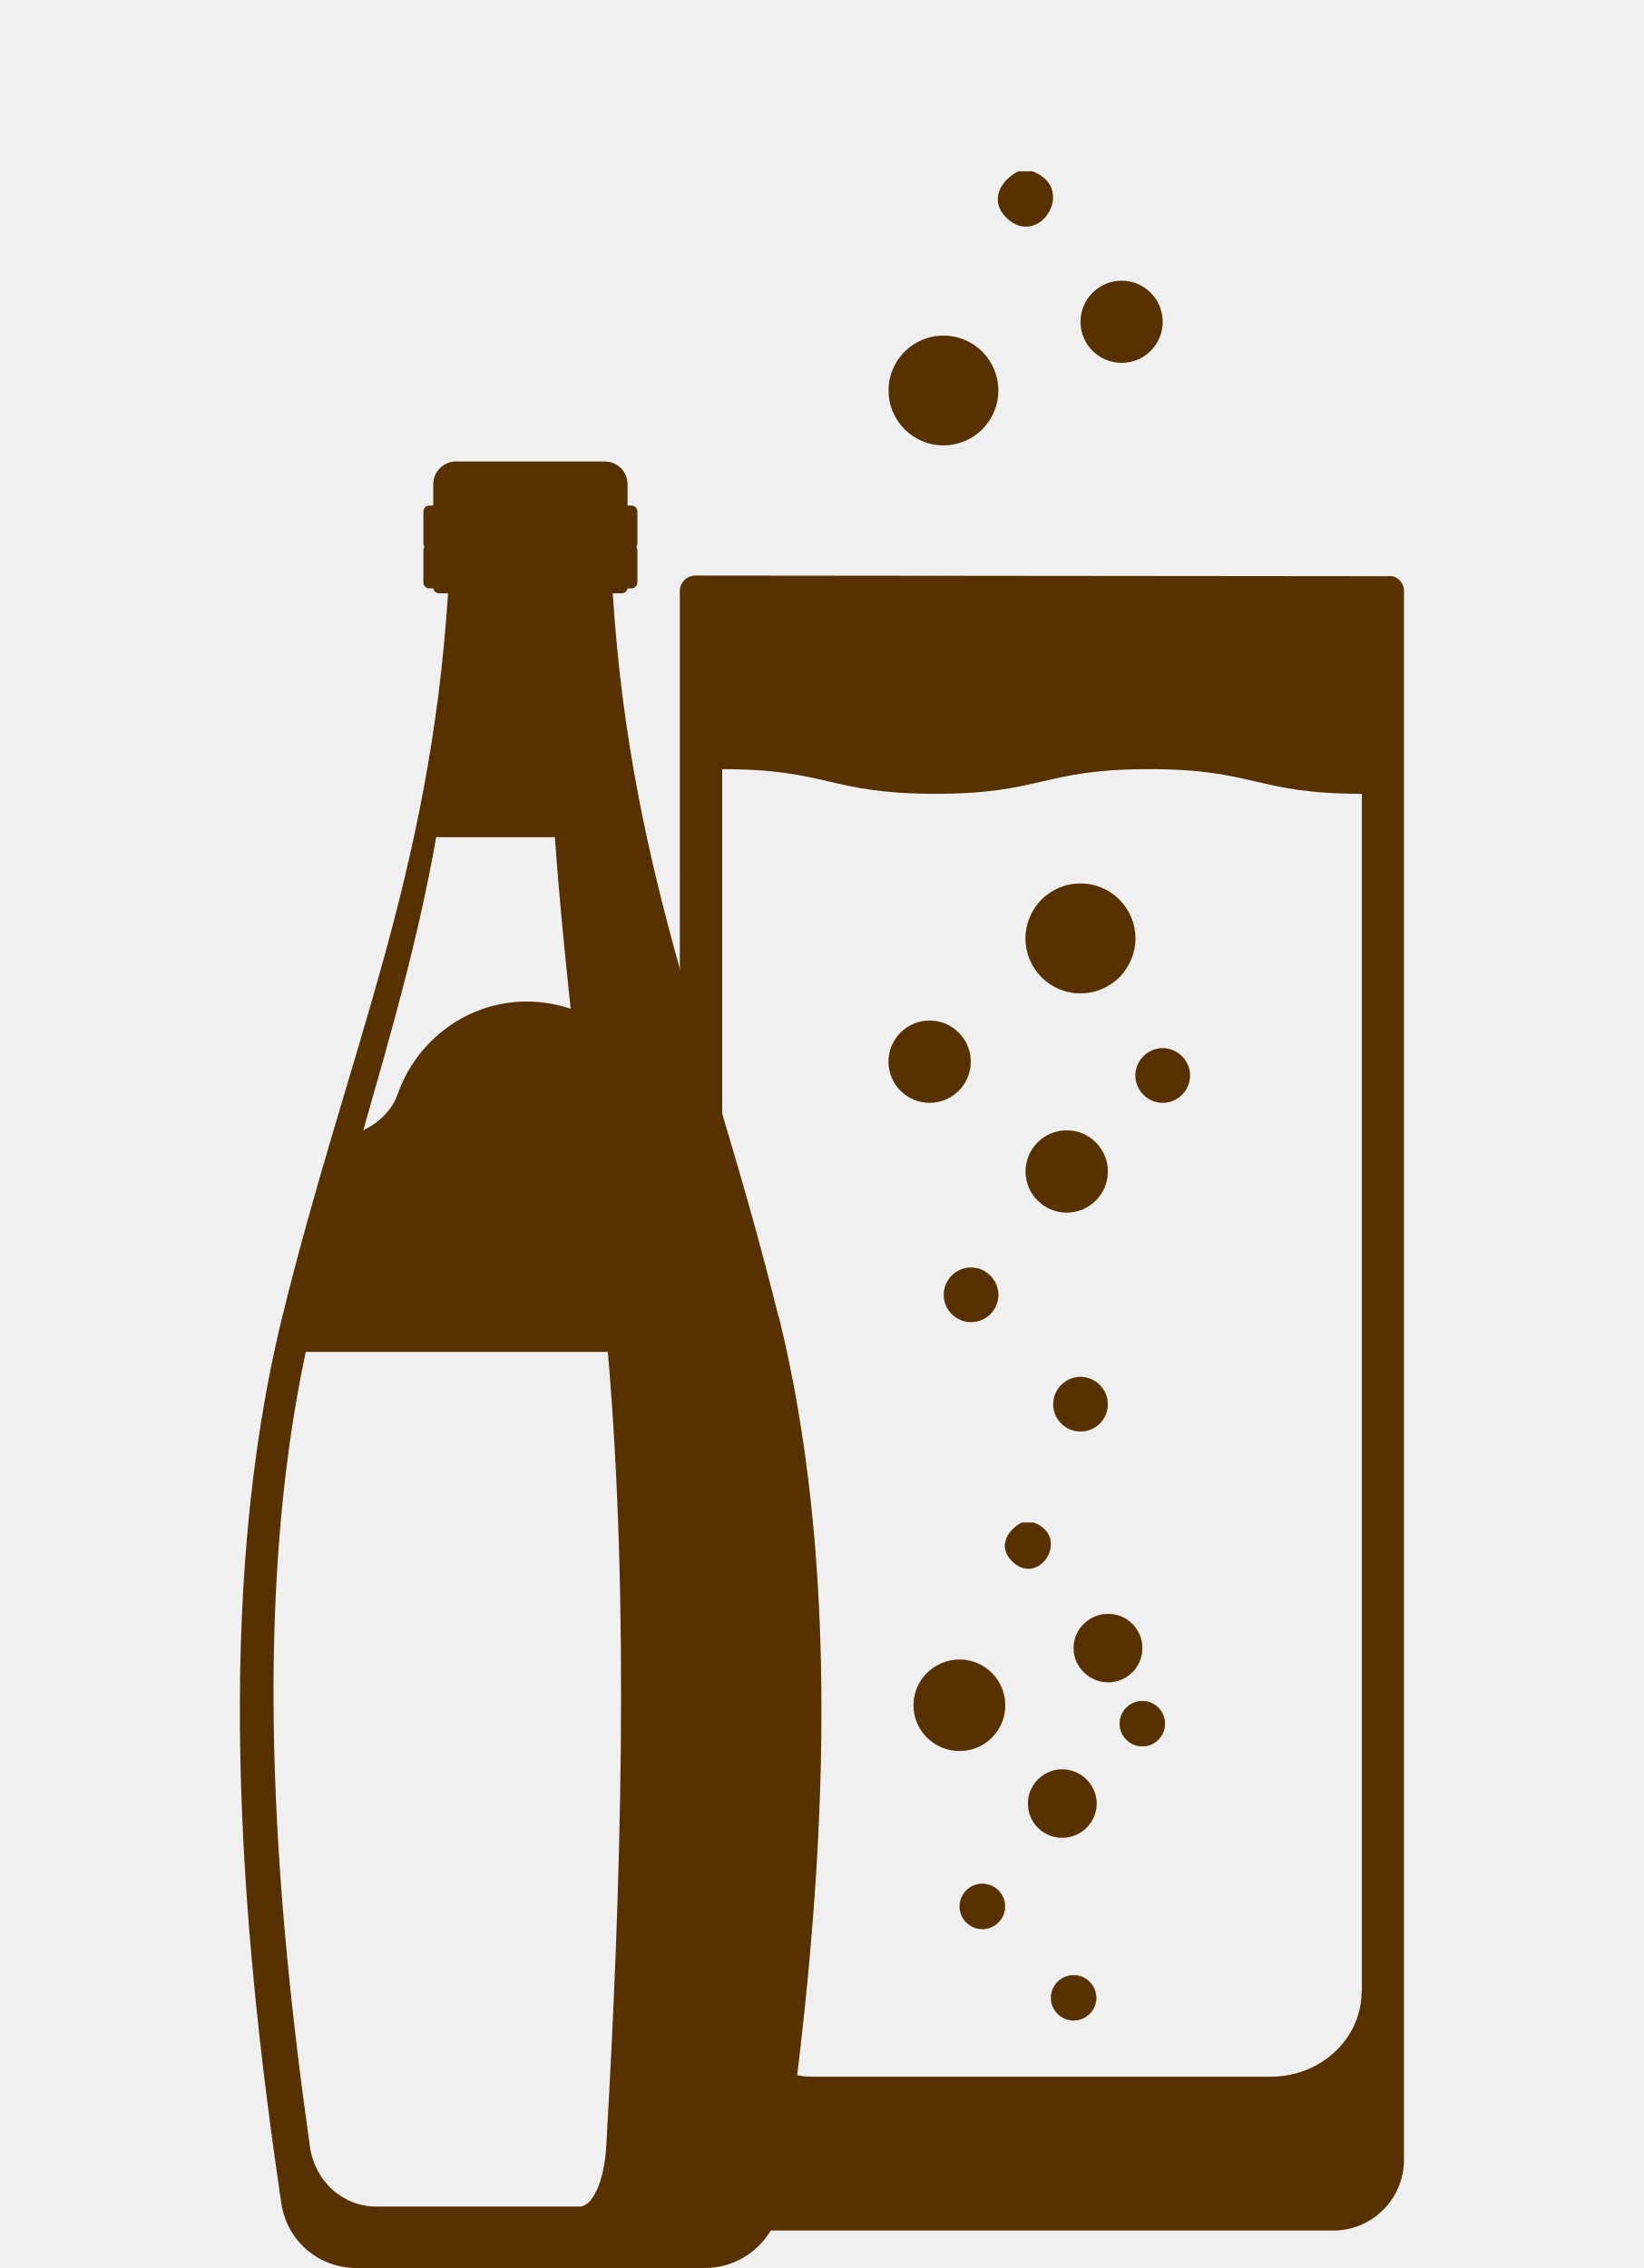
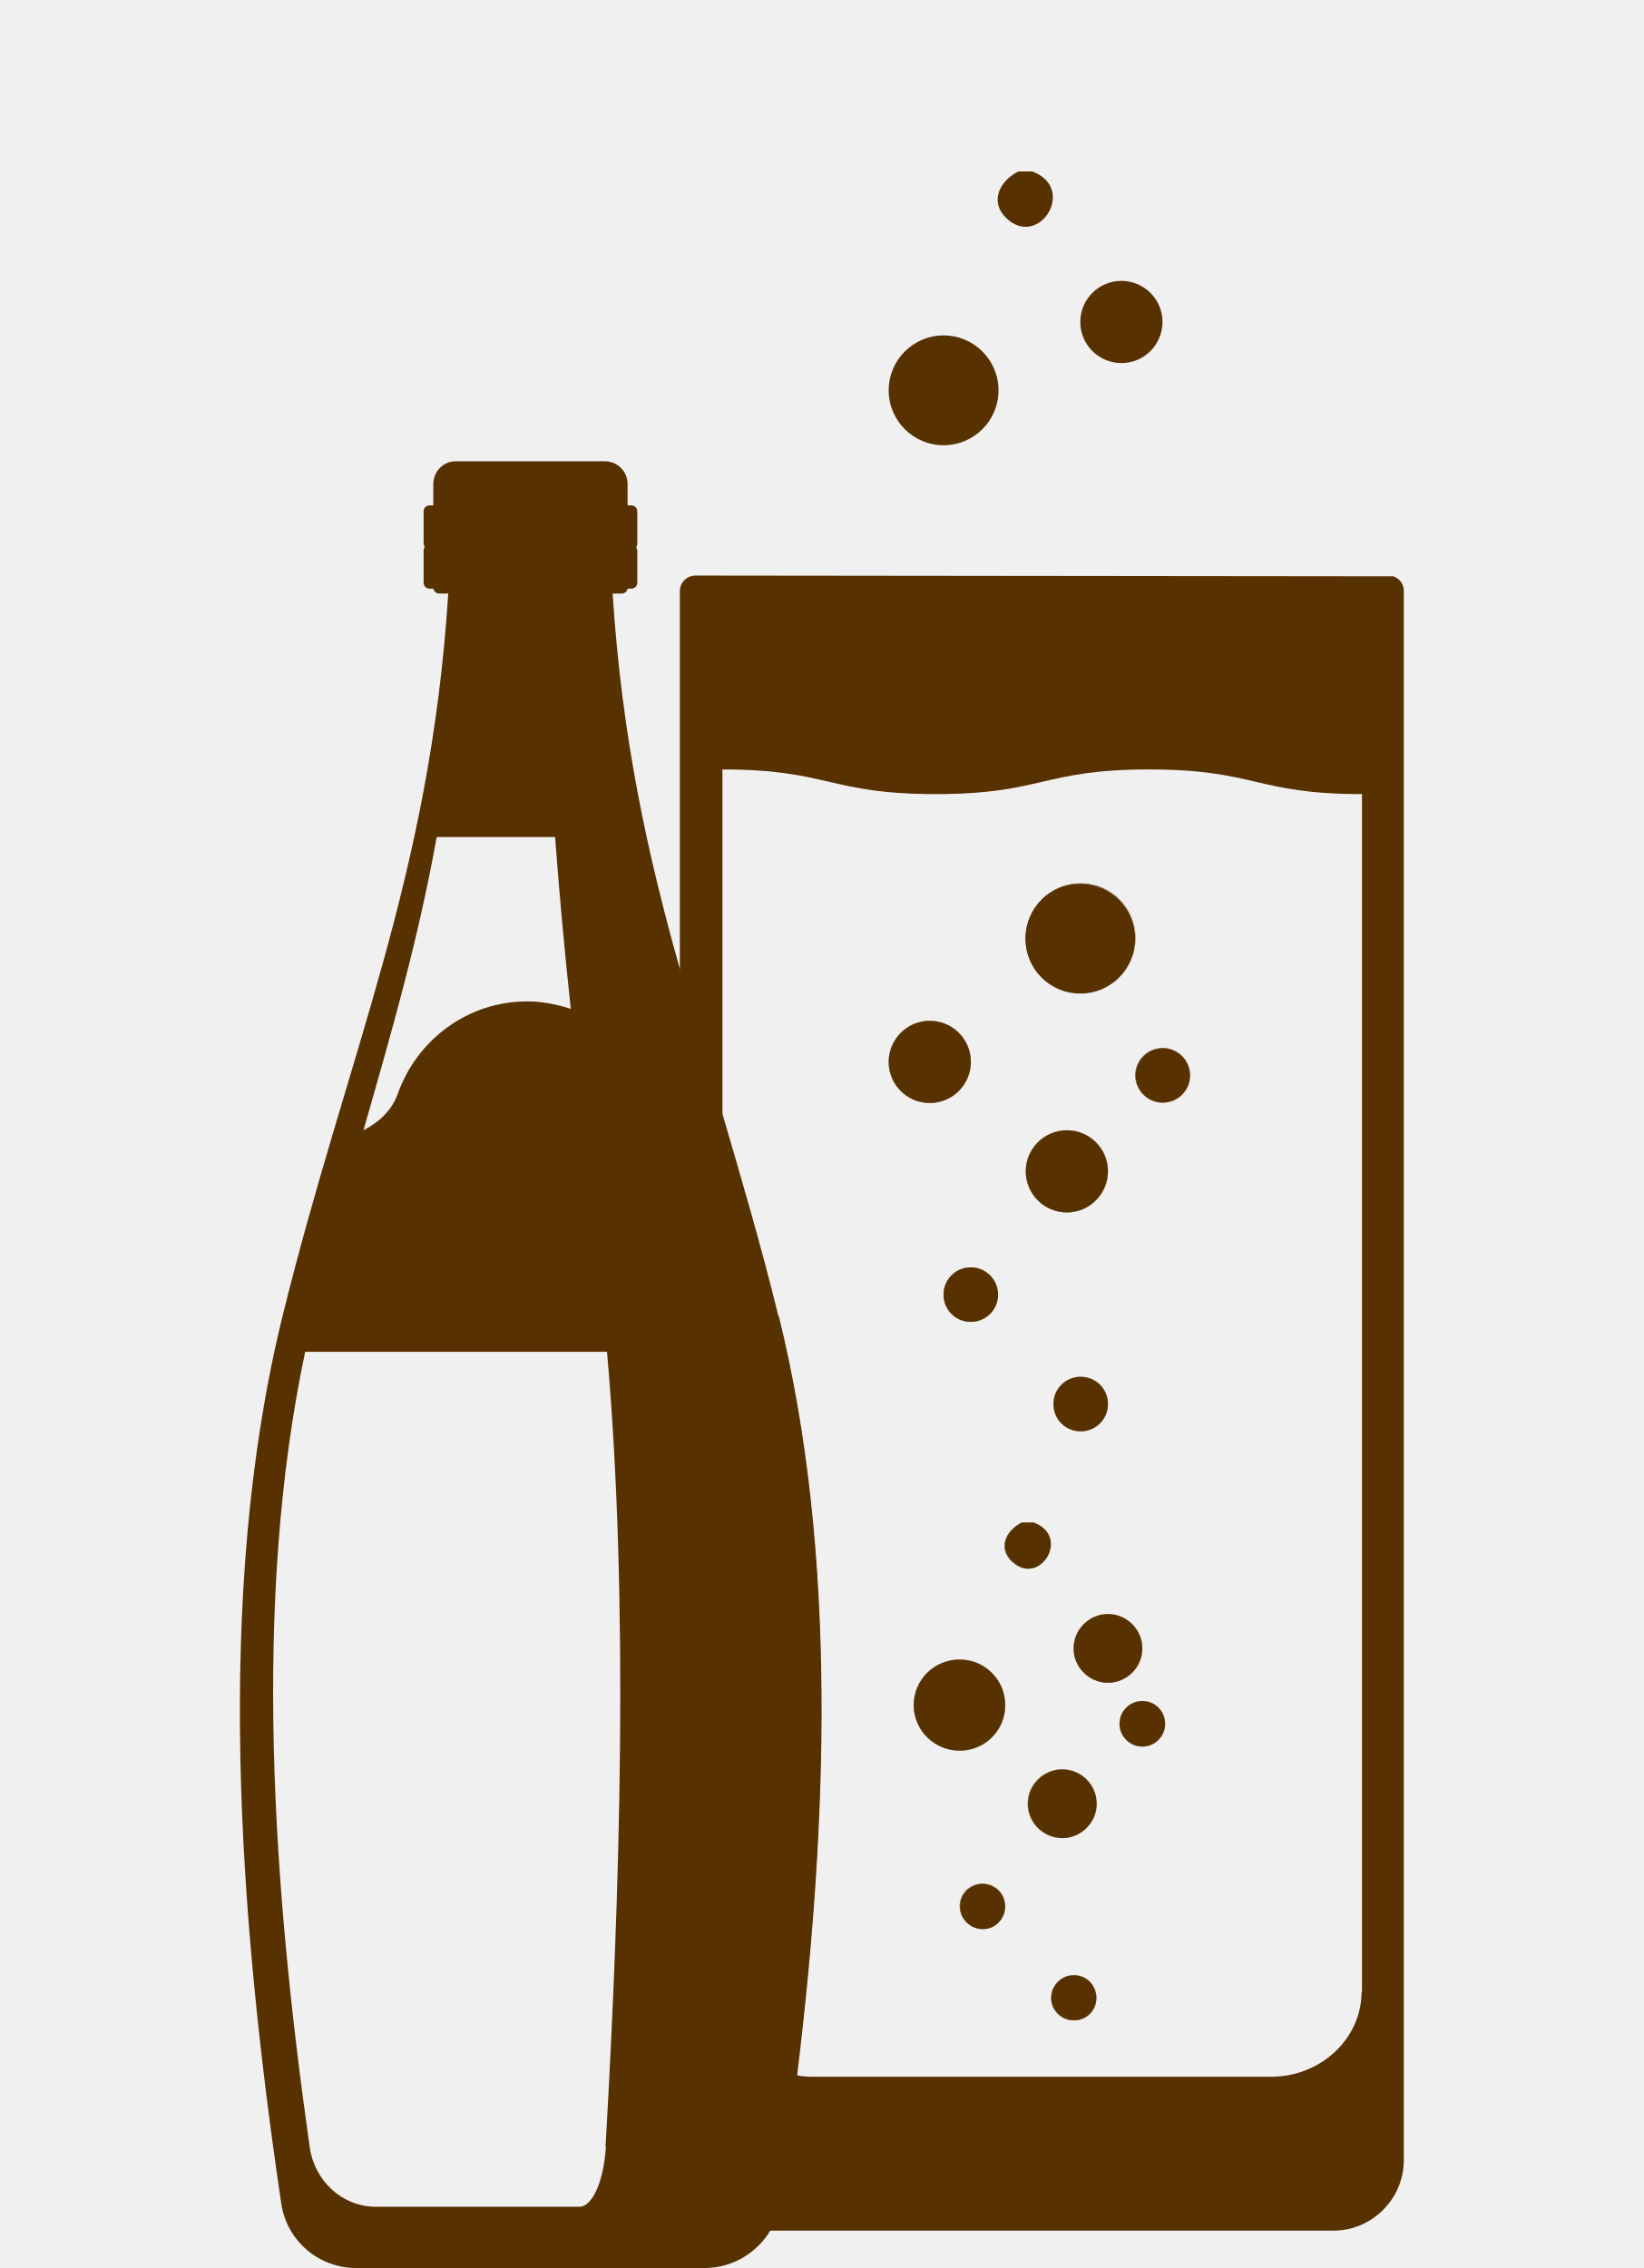
- <svg xmlns="http://www.w3.org/2000/svg" id="Layer_2" data-name="Layer 2" viewBox="0 0 50 69">
+ <svg xmlns="http://www.w3.org/2000/svg" id="Layer_2" data-name="Layer 2" viewBox="0 0 44 60.72">
  <defs>
    <style>
      .cls-1 {
        fill: none;
      }

      .cls-2 {
        fill: #573100;
      }

      .cls-3 {
        fill: #fff;
      }
    </style>
  </defs>
  <g id="Design">
    <g>
-       <rect class="cls-1" width="50" height="69" />
+       <rect class="cls-1" width="44" height="60.72" />
      <g>
        <g>
-           <path class="cls-2" d="M42.36,17.53l-21.2-.02c-.26,0-.48.21-.48.47v47.73c0,1.19.97,2.15,2.15,2.15h17.73c1.19,0,2.15-.97,2.15-2.15V17.98c0-.22-.15-.4-.35-.45ZM41.42,60.59c0,1.43-1.24,2.59-2.76,2.59h-13.93c-.17,0-.33-.01-.49-.05.93-7.64,1.22-15.85-.56-23.08-.55-2.22-1.13-4.23-1.71-6.16v-10.49c3.24,0,3.24.75,6.49.75s3.24-.75,6.49-.75,3.24.75,6.48.75v36.44ZM34.54,32.72c0,.46.38.83.83.83s.83-.38.83-.83-.37-.83-.83-.83-.83.37-.83.83ZM34.75,51.75c-.38,0-.69.31-.69.69s.31.69.69.69.69-.31.69-.69-.31-.69-.69-.69ZM32.87,30.22c.92,0,1.67-.75,1.67-1.67s-.74-1.67-1.67-1.67-1.67.74-1.67,1.67.75,1.67,1.67,1.67ZM34.75,50.14c0-.58-.47-1.04-1.04-1.04s-1.05.47-1.05,1.04.47,1.04,1.05,1.04,1.04-.47,1.04-1.04ZM32.04,42.72c0,.46.38.83.83.83s.83-.37.83-.83-.37-.83-.83-.83-.83.38-.83.83ZM32.66,60.09c-.38,0-.69.31-.69.69s.31.69.69.69.69-.31.69-.69-.31-.69-.69-.69ZM32.45,36.89c.69,0,1.25-.56,1.25-1.25s-.56-1.25-1.25-1.25-1.25.56-1.25,1.25.56,1.25,1.25,1.25ZM32.31,53.83c-.57,0-1.04.47-1.04,1.04s.47,1.04,1.04,1.04,1.05-.47,1.05-1.04-.47-1.04-1.05-1.04ZM31.44,46.32h-.35c-.48.24-.74.77-.29,1.19.82.78,1.79-.77.64-1.19ZM29.19,50.49c-.77,0-1.4.63-1.4,1.39s.63,1.39,1.4,1.39,1.39-.62,1.39-1.39-.62-1.39-1.39-1.39ZM29.89,57.31c-.38,0-.69.31-.69.69s.31.69.69.69.69-.31.69-.69-.31-.69-.69-.69ZM28.71,39.39c0,.46.38.83.83.83s.83-.37.83-.83-.37-.83-.83-.83-.83.38-.83.83ZM29.53,32.3c0-.69-.56-1.25-1.25-1.25s-1.25.56-1.25,1.25.56,1.25,1.25,1.25,1.25-.56,1.25-1.25Z" />
-           <path class="cls-3" d="M23.68,40.05c1.78,7.22,1.49,15.44.56,23.08-1.28-.22-2.26-1.27-2.26-2.54v-26.69c.58,1.93,1.16,3.94,1.71,6.16Z" />
-           <path class="cls-3" d="M28.28,33.55c-.69,0-1.25-.56-1.25-1.25s.56-1.25,1.25-1.25,1.25.56,1.25,1.25-.56,1.25-1.25,1.25Z" />
-           <path class="cls-3" d="M29.54,38.55c.46,0,.83.38.83.83s-.37.83-.83.83-.83-.37-.83-.83.38-.83.83-.83Z" />
-           <path class="cls-3" d="M30.57,58c0,.38-.31.69-.69.69s-.69-.31-.69-.69.31-.69.69-.69.69.31.69.69Z" />
-           <path class="cls-3" d="M30.58,51.88c0,.77-.62,1.39-1.39,1.39s-1.4-.62-1.4-1.39.63-1.39,1.4-1.39,1.39.63,1.39,1.39Z" />
-           <path class="cls-3" d="M30.8,47.51c-.44-.42-.19-.94.29-1.19h.35c1.15.42.18,1.97-.64,1.19Z" />
-           <path class="cls-3" d="M33.36,54.87c0,.58-.47,1.04-1.05,1.04s-1.04-.47-1.04-1.04.47-1.04,1.04-1.04,1.05.47,1.05,1.04Z" />
-           <path class="cls-3" d="M31.2,35.64c0-.69.56-1.25,1.25-1.25s1.25.56,1.25,1.25-.56,1.25-1.25,1.25-1.25-.56-1.25-1.25Z" />
-           <path class="cls-3" d="M33.35,60.78c0,.38-.31.69-.69.69s-.69-.31-.69-.69.31-.69.69-.69.69.31.69.69Z" />
-           <path class="cls-3" d="M32.87,41.89c.46,0,.83.38.83.83s-.37.83-.83.83-.83-.37-.83-.83.38-.83.83-.83Z" />
-           <path class="cls-3" d="M33.71,51.18c-.58,0-1.05-.47-1.05-1.04s.47-1.04,1.05-1.04,1.04.47,1.04,1.04-.47,1.04-1.04,1.04Z" />
-           <path class="cls-3" d="M31.21,28.55c0-.92.75-1.67,1.67-1.67s1.67.74,1.67,1.67-.74,1.67-1.67,1.67-1.67-.75-1.67-1.67Z" />
-           <circle class="cls-3" cx="34.75" cy="52.44" r=".69" />
-           <path class="cls-3" d="M36.2,32.72c0,.46-.37.83-.83.83s-.83-.38-.83-.83.38-.83.83-.83.83.37.83.83Z" />
+           <path class="cls-2" d="M37.28,15.43l-18.66-.02c-.23,0-.42.18-.42.42v42c0,1.04.85,1.89,1.89,1.89h15.6c1.04,0,1.89-.85,1.89-1.89V15.82c0-.2-.13-.35-.31-.4ZM36.45,53.32c0,1.26-1.09,2.28-2.43,2.28h-12.26c-.15,0-.29-.01-.43-.04.82-6.72,1.08-13.95-.49-20.31-.48-1.96-1-3.72-1.5-5.42v-9.23c2.85,0,2.85.66,5.71.66s2.85-.66,5.71-.66,2.85.66,5.7.66v32.06ZM30.39,28.79c0,.4.33.73.73.73s.73-.33.73-.73-.32-.73-.73-.73-.73.33-.73.73ZM30.58,45.54c-.34,0-.61.28-.61.61s.27.61.61.61.61-.27.61-.61-.27-.61-.61-.61ZM28.93,26.59c.81,0,1.47-.66,1.47-1.47s-.65-1.47-1.47-1.47-1.47.65-1.47,1.47.66,1.47,1.47,1.47ZM30.58,44.13c0-.51-.42-.92-.92-.92s-.92.41-.92.92.42.92.92.92.92-.41.92-.92ZM28.2,37.59c0,.4.33.73.73.73s.73-.32.73-.73-.32-.73-.73-.73-.73.33-.73.73ZM28.75,52.88c-.34,0-.61.27-.61.61s.27.6.61.6.6-.27.6-.6-.27-.61-.6-.61ZM28.56,32.46c.61,0,1.1-.5,1.1-1.1s-.49-1.1-1.1-1.1-1.1.49-1.1,1.1.49,1.1,1.1,1.1ZM28.43,47.37c-.5,0-.92.41-.92.92s.42.92.92.92.92-.41.92-.92-.42-.92-.92-.92ZM27.66,40.76h-.31c-.42.21-.65.68-.26,1.05.72.68,1.58-.68.56-1.05ZM25.69,44.43c-.68,0-1.23.55-1.23,1.22s.55,1.22,1.23,1.22,1.22-.54,1.22-1.22-.55-1.22-1.22-1.22ZM26.3,50.43c-.34,0-.61.27-.61.6s.27.61.61.61.6-.27.6-.61-.27-.6-.6-.6ZM25.26,34.66c0,.4.33.73.73.73s.73-.32.73-.73-.32-.73-.73-.73-.73.33-.73.73ZM25.99,28.43c0-.61-.49-1.1-1.1-1.1s-1.1.49-1.1,1.1.49,1.1,1.1,1.1,1.1-.5,1.1-1.1Z" />
+           <path class="cls-3" d="M20.84,35.25c1.56,6.36,1.31,13.58.49,20.31-1.13-.19-1.99-1.12-1.99-2.24v-23.49c.51,1.7,1.02,3.46,1.5,5.42Z" />
+           <path class="cls-3" d="M24.89,29.53c-.6,0-1.1-.5-1.1-1.1s.49-1.1,1.1-1.1,1.1.49,1.1,1.1-.49,1.1-1.1,1.1Z" />
+           <path class="cls-3" d="M26,33.93c.4,0,.73.33.73.73s-.32.73-.73.73-.73-.32-.73-.73.33-.73.73-.73Z" />
+           <path class="cls-3" d="M26.91,51.04c0,.34-.27.61-.6.61s-.61-.27-.61-.61.27-.6.61-.6.6.27.6.6Z" />
+           <path class="cls-3" d="M26.91,45.65c0,.68-.55,1.22-1.22,1.22s-1.23-.54-1.23-1.22.55-1.22,1.23-1.22,1.22.55,1.22,1.22Z" />
+           <path class="cls-3" d="M27.1,41.81c-.39-.37-.17-.83.26-1.05h.31c1.01.37.16,1.73-.56,1.05Z" />
+           <path class="cls-3" d="M29.36,48.29c0,.51-.42.92-.92.92s-.92-.41-.92-.92.42-.92.92-.92.92.41.92.92Z" />
+           <path class="cls-3" d="M27.46,31.36c0-.61.49-1.1,1.1-1.1s1.1.49,1.1,1.1-.49,1.1-1.1,1.1-1.1-.5-1.1-1.1Z" />
+           <path class="cls-3" d="M29.35,53.49c0,.34-.27.6-.6.6s-.61-.27-.61-.6.27-.61.61-.61.6.27.6.61Z" />
+           <path class="cls-3" d="M28.93,36.86c.4,0,.73.33.73.73s-.32.73-.73.73-.73-.32-.73-.73.33-.73.73-.73Z" />
+           <path class="cls-3" d="M29.66,45.04c-.51,0-.92-.41-.92-.92s.42-.92.92-.92.92.41.92.92-.42.92-.92.92Z" />
+           <path class="cls-3" d="M27.46,25.13c0-.81.66-1.47,1.47-1.47s1.47.65,1.47,1.47-.65,1.47-1.47,1.47-1.47-.66-1.47-1.47Z" />
+           <circle class="cls-3" cx="30.58" cy="46.15" r=".61" />
+           <path class="cls-3" d="M31.86,28.79c0,.4-.32.73-.73.73s-.73-.33-.73-.73.33-.73.73-.73.73.33.73.73Z" />
          <g>
-             <path class="cls-2" d="M31.4,5.21c1.38.5.22,2.36-.77,1.43-.54-.51-.22-1.14.35-1.43h.42Z" />
-             <circle class="cls-2" cx="28.7" cy="11.88" r="1.67" />
-             <circle class="cls-2" cx="34.12" cy="9.79" r="1.25" />
-             <path class="cls-2" d="M34.54,28.55c0,.92-.74,1.67-1.67,1.67s-1.67-.75-1.67-1.67.75-1.67,1.67-1.67,1.67.74,1.67,1.67Z" />
-             <path class="cls-2" d="M29.53,32.3c0,.69-.56,1.25-1.25,1.25s-1.25-.56-1.25-1.25.56-1.25,1.25-1.25,1.25.56,1.25,1.25Z" />
-             <path class="cls-2" d="M33.7,35.64c0,.69-.56,1.25-1.25,1.25s-1.25-.56-1.25-1.25.56-1.25,1.25-1.25,1.25.56,1.25,1.25Z" />
-             <path class="cls-2" d="M36.2,32.72c0,.46-.37.83-.83.83s-.83-.38-.83-.83.38-.83.83-.83.83.37.83.83Z" />
-             <path class="cls-2" d="M30.37,39.39c0,.46-.37.83-.83.83s-.83-.37-.83-.83.38-.83.83-.83.83.38.83.83Z" />
-             <path class="cls-2" d="M33.7,42.72c0,.46-.37.83-.83.83s-.83-.37-.83-.83.38-.83.83-.83.83.38.83.83Z" />
+             <path class="cls-2" d="M27.63,4.59c1.21.44.19,2.07-.68,1.26-.47-.44-.2-1,.31-1.26h.37Z" />
+             <circle class="cls-2" cx="25.26" cy="10.45" r="1.47" />
+             <circle class="cls-2" cx="30.02" cy="8.62" r="1.1" />
+             <path class="cls-2" d="M30.39,25.13c0,.81-.65,1.47-1.47,1.47s-1.47-.66-1.47-1.47.66-1.47,1.47-1.47,1.47.65,1.47,1.47Z" />
+             <path class="cls-2" d="M25.99,28.43c0,.61-.49,1.1-1.1,1.1s-1.1-.5-1.1-1.1.49-1.1,1.1-1.1,1.1.49,1.1,1.1Z" />
+             <path class="cls-2" d="M29.66,31.36c0,.6-.49,1.1-1.1,1.1s-1.1-.5-1.1-1.1.49-1.1,1.1-1.1,1.1.49,1.1,1.1Z" />
+             <path class="cls-2" d="M31.86,28.79c0,.4-.32.73-.73.73s-.73-.33-.73-.73.33-.73.73-.73.73.33.73.73Z" />
+             <path class="cls-2" d="M26.72,34.66c0,.4-.32.73-.73.73s-.73-.32-.73-.73.33-.73.73-.73.73.33.73.73Z" />
+             <path class="cls-2" d="M29.66,37.59c0,.4-.32.73-.73.73s-.73-.32-.73-.73.33-.73.73-.73.73.33.73.73Z" />
          </g>
          <g>
-             <path class="cls-2" d="M30.8,47.51c-.44-.42-.19-.94.29-1.19h.35c1.15.42.18,1.97-.64,1.19Z" />
-             <path class="cls-2" d="M30.58,51.88c0,.77-.62,1.39-1.39,1.39s-1.4-.62-1.4-1.39.63-1.39,1.4-1.39,1.39.63,1.39,1.39Z" />
-             <path class="cls-2" d="M34.75,50.14c0,.58-.47,1.04-1.04,1.04s-1.05-.47-1.05-1.04.47-1.04,1.05-1.04,1.04.47,1.04,1.04Z" />
-             <path class="cls-2" d="M33.36,54.87c0,.58-.47,1.04-1.05,1.04s-1.04-.47-1.04-1.04.47-1.04,1.04-1.04,1.05.47,1.05,1.04Z" />
-             <circle class="cls-2" cx="34.75" cy="52.44" r=".69" />
-             <path class="cls-2" d="M30.57,58c0,.38-.31.69-.69.69s-.69-.31-.69-.69.31-.69.69-.69.69.31.69.69Z" />
-             <path class="cls-2" d="M33.35,60.78c0,.38-.31.69-.69.69s-.69-.31-.69-.69.31-.69.69-.69.69.31.69.69Z" />
+             <path class="cls-2" d="M27.1,41.81c-.39-.37-.17-.83.26-1.05h.31c1.01.37.16,1.73-.56,1.05Z" />
+             <path class="cls-2" d="M26.91,45.65c0,.68-.55,1.22-1.22,1.22s-1.23-.54-1.23-1.22.55-1.22,1.23-1.22,1.22.55,1.22,1.22Z" />
+             <path class="cls-2" d="M30.58,44.13c0,.51-.42.92-.92.92s-.92-.41-.92-.92.42-.92.92-.92.92.41.92.92Z" />
+             <path class="cls-2" d="M29.36,48.29c0,.51-.42.92-.92.92s-.92-.41-.92-.92.42-.92.92-.92.92.41.92.92Z" />
+             <circle class="cls-2" cx="30.58" cy="46.15" r=".61" />
+             <path class="cls-2" d="M26.91,51.04c0,.34-.27.61-.6.61s-.61-.27-.61-.61.27-.6.61-.6.6.27.6.6Z" />
+             <path class="cls-2" d="M29.35,53.49c0,.34-.27.6-.6.6s-.61-.27-.61-.6.27-.61.61-.61.6.27.6.61Z" />
          </g>
        </g>
-         <path class="cls-2" d="M23.68,40.05c-.55-2.22-1.13-4.23-1.71-6.16-.44-1.5-.88-2.95-1.29-4.42-.97-3.47-1.76-7.01-2.04-11.42h.27c.09,0,.17-.06.18-.15h.12c.1,0,.18-.08.18-.18v-.98s-.01-.08-.03-.1c.02-.03.03-.07.03-.11v-.97c0-.1-.08-.18-.18-.18h-.12v-.65c0-.38-.31-.69-.69-.69h-4.53c-.38,0-.69.31-.69.69v.65h-.12c-.1,0-.18.08-.18.18v.97s.01.08.03.11c-.02.03-.03.06-.03.1v.98c0,.1.08.18.18.18h.12c.01.08.09.15.18.15h.27c-.56,8.67-3.06,13.94-5.04,22-2.08,8.47-1.32,18.32-.03,26.99.17,1.13,1.13,1.96,2.28,1.96h10.61c.83,0,1.58-.45,1.99-1.13.15-.25.25-.53.29-.83.19-1.28.37-2.58.52-3.91.93-7.64,1.22-15.85-.56-23.08ZM13.27,25.47h3.61c.13,1.83.3,3.53.48,5.22-.42-.14-.87-.22-1.33-.22-1.81,0-3.35,1.17-3.93,2.81-.17.49-.56.87-1.05,1.11.85-2.98,1.66-5.76,2.22-8.92ZM18.44,65.32c-.06,1.04-.41,1.81-.81,1.81h-6.19c-1.01,0-1.86-.77-2.01-1.81-1.1-7.76-1.76-16.53-.13-24.19h9.19c.67,7.66.4,16.43-.05,24.19Z" />
+         <path class="cls-2" d="M20.84,35.25c-.48-1.96-1-3.72-1.5-5.42-.39-1.32-.78-2.6-1.14-3.89-.86-3.05-1.55-6.17-1.8-10.05h.24c.08,0,.15-.05.16-.13h.1c.09,0,.16-.07.16-.16v-.86s-.01-.07-.03-.09c.02-.03.03-.06.03-.1v-.86c0-.09-.07-.16-.16-.16h-.1v-.57c0-.34-.27-.61-.61-.61h-3.99c-.34,0-.6.28-.6.61v.57h-.1c-.09,0-.16.07-.16.16v.86s.01.07.03.1c-.02.02-.03.05-.03.09v.86c0,.09.07.16.16.16h.1c.01.07.08.13.16.13h.24c-.49,7.63-2.69,12.27-4.44,19.36-1.83,7.46-1.16,16.12-.03,23.75.15.99,1,1.72,2,1.72h9.34c.73,0,1.39-.4,1.75-1,.13-.22.22-.46.26-.73.16-1.12.32-2.27.46-3.44.82-6.72,1.08-13.95-.49-20.31ZM11.68,22.41h3.18c.12,1.61.26,3.11.42,4.6-.37-.12-.76-.2-1.17-.2-1.59,0-2.95,1.03-3.46,2.47-.15.43-.49.76-.92.98.75-2.62,1.46-5.07,1.96-7.85ZM16.22,57.48c-.06.92-.36,1.6-.71,1.6h-5.45c-.89,0-1.64-.68-1.77-1.6-.97-6.83-1.55-14.55-.12-21.29h8.08c.59,6.74.35,14.46-.04,21.29Z" />
      </g>
    </g>
  </g>
</svg>
